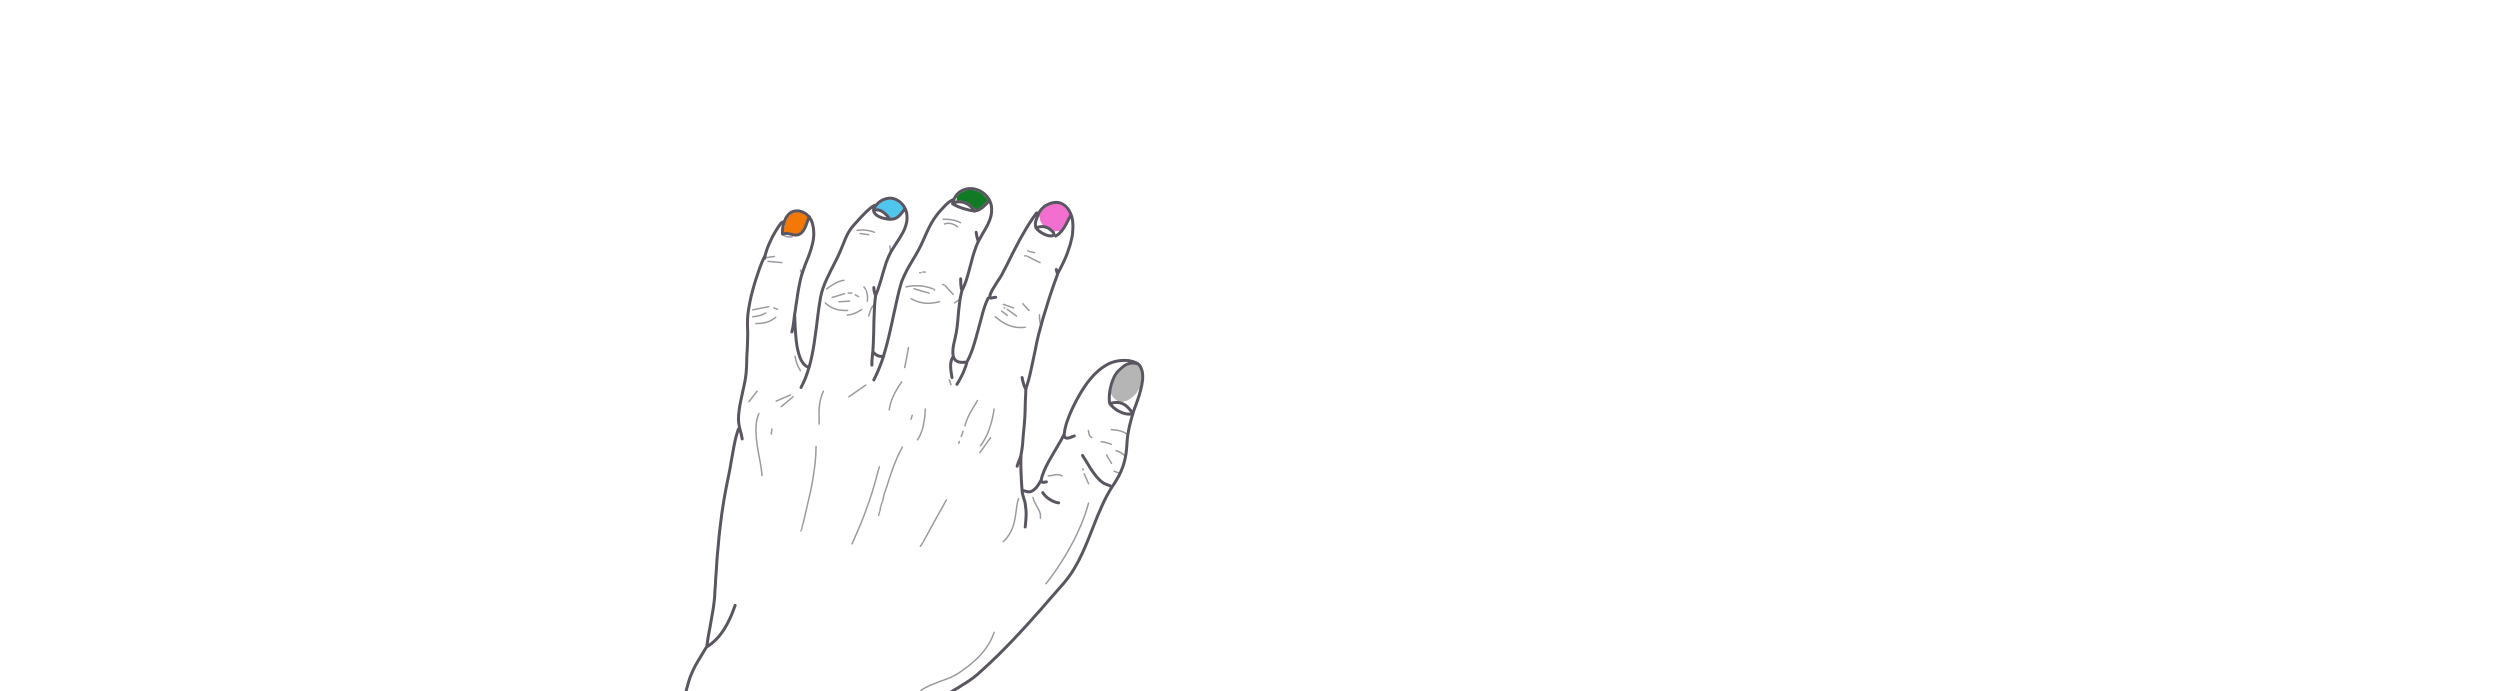
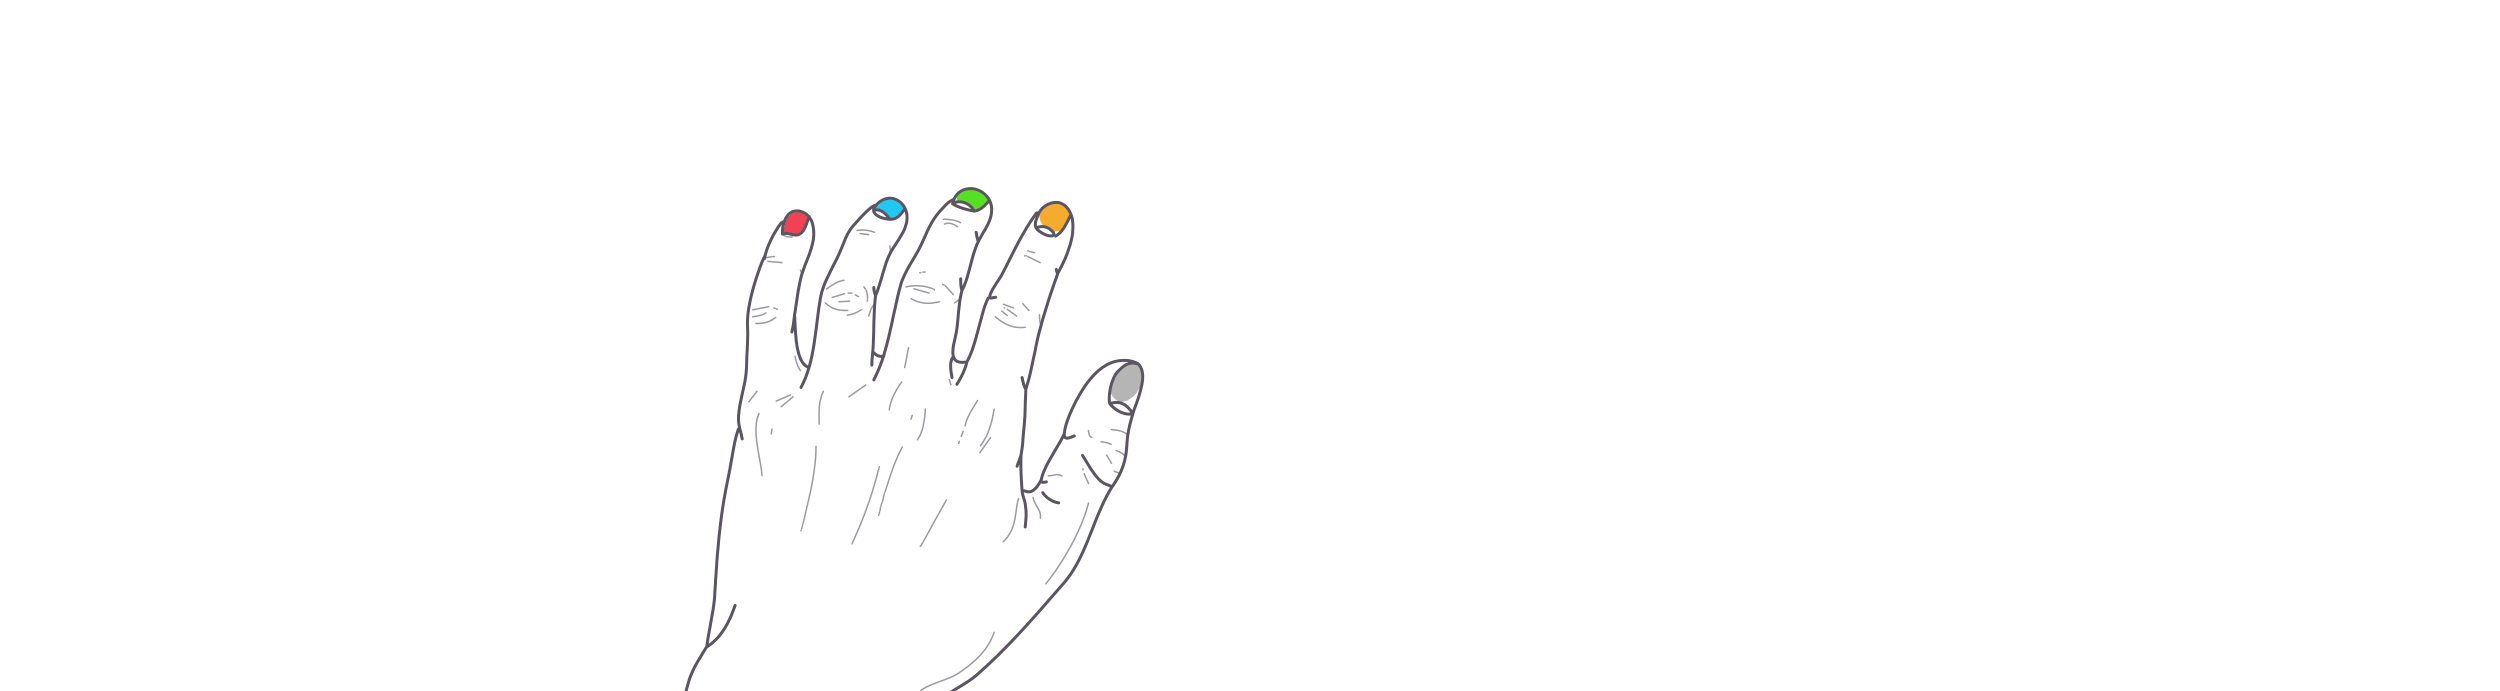
<svg xmlns="http://www.w3.org/2000/svg" viewBox="-400 -20 1666 460" data-side="left">
  <path class="hand-nail" data-finger="4" d="M353.7 222.8 L357.9 223.2 L358.9 224.2 L360.1 226.4 L360.7 229.0 L360.7 233.6 L360.1 237.2 L359.5 239.2 L358.9 239.4 L357.3 242.0 L355.1 244.4 L351.1 247.0 L348.5 247.6 L347.5 248.0 L344.7 247.4 L344.5 246.8 L343.3 246.2 L341.5 244.4 L340.7 242.8 L340.1 242.6 L340.5 239.4 L342.3 233.4 L344.7 229.0 L349.7 224.4 L351.9 223.2 Z" fill="#b5b5b5" />
-   <path class="hand-nail" data-finger="3" d="M302.1 115.7 L305.3 115.7 L308.7 117.3 L311.3 119.9 L312.9 122.9 L310.1 128.5 L307.3 132.9 L305.9 134.3 L305.7 133.9 L303.3 134.1 L302.7 134.5 L300.5 132.3 L298.1 130.9 L294.7 130.3 L294.7 129.7 L293.3 127.3 L292.7 124.3 L292.3 124.1 L293.7 121.1 L296.3 118.3 L299.9 116.3 Z" fill="#f26ecf" />
-   <path class="hand-nail" data-finger="2" d="M246.3 106.4 L249.9 106.8 L253.9 108.6 L257.7 112.2 L258.5 113.4 L254.1 117.8 L251.5 119.4 L249.9 119.8 L248.5 118.2 L245.7 115.6 L243.3 114.4 L240.9 113.8 L237.3 113.8 L237.7 112.4 L237.3 111.8 L237.5 111.2 L239.9 108.6 L243.7 106.8 Z" fill="#107a25" />
-   <path class="hand-nail" data-finger="1" d="M192.1 112.8 L195.1 113.0 L197.5 114.0 L201.3 117.4 L202.1 118.6 L199.5 122.4 L197.5 124.2 L195.5 125.2 L193.7 125.4 L189.7 121.2 L188.3 120.2 L186.7 119.4 L183.7 119.2 L183.3 118.8 L187.3 114.6 L189.7 113.4 Z" fill="#50c5ed" />
-   <path class="hand-nail" data-finger="0" d="M130.2 121.3 L132.4 121.3 L134.4 121.9 L137.0 123.5 L138.2 124.7 L138.2 125.3 L136.0 131.1 L134.6 133.5 L132.4 135.5 L131.4 135.9 L129.4 135.9 L125.4 134.9 L122.6 134.9 L122.2 134.5 L122.2 132.9 L123.4 127.9 L125.0 124.7 L127.8 122.1 Z" fill="#f27907" />
+   <path class="hand-nail" data-finger="3" d="M302.1 115.7 L305.3 115.7 L308.7 117.3 L311.3 119.9 L312.9 122.9 L310.1 128.5 L307.3 132.9 L305.9 134.3 L305.7 133.9 L303.3 134.1 L302.7 134.5 L300.5 132.3 L298.1 130.9 L294.7 130.3 L294.7 129.7 L293.3 127.3 L292.7 124.3 L292.3 124.1 L293.7 121.1 L296.3 118.3 L299.9 116.3 Z" fill="#f5ac2e" />
+   <path class="hand-nail" data-finger="2" d="M246.3 106.4 L249.9 106.8 L253.9 108.6 L257.7 112.2 L258.5 113.4 L254.1 117.8 L251.5 119.4 L249.9 119.8 L248.5 118.2 L245.7 115.6 L243.3 114.4 L240.9 113.8 L237.3 113.8 L237.7 112.4 L237.3 111.8 L237.5 111.2 L239.9 108.6 L243.7 106.8 Z" fill="#56e024" />
+   <path class="hand-nail" data-finger="1" d="M192.1 112.8 L195.1 113.0 L197.5 114.0 L201.3 117.4 L202.1 118.6 L199.5 122.4 L197.5 124.2 L195.5 125.2 L193.7 125.4 L189.7 121.2 L188.3 120.2 L186.7 119.4 L183.7 119.2 L183.3 118.8 L187.3 114.6 L189.7 113.4 Z" fill="#21c8f2" />
+   <path class="hand-nail" data-finger="0" d="M130.2 121.3 L132.4 121.3 L134.4 121.9 L137.0 123.5 L138.2 124.7 L138.2 125.3 L136.0 131.1 L134.6 133.5 L132.4 135.5 L131.4 135.9 L129.4 135.9 L125.4 134.9 L122.6 134.9 L122.2 134.5 L122.2 132.9 L123.4 127.9 L125.0 124.7 L127.8 122.1 Z" fill="#f04254" />
  <path class="hand-creases" d="M228.6 126.1 C228.6 126.1 230.3 126.0 232.6 126.3 C234.9 126.5 237.8 127.1 240.1 128.4 M229.4 129.3 C229.4 129.3 230.3 128.8 231.9 128.8 C233.4 128.7 235.6 129.2 238.1 131.1 M171.1 133.5 C173.2 133.3 175.1 133.2 177.0 133.4 C178.9 133.6 180.7 134.0 182.7 134.8 M173.2 135.6 L178.9 136.4 M121.5 136.0 C123.4 138.6 127.9 137.8 127.9 137.8 M193.0 143.9 L193.4 147.2 M284.9 147.2 L285.3 147.2 M286.1 147.6 L289.4 148.4 M282.8 150.5 L284.0 150.5 M110.3 151.7 L116.1 150.9 M284.9 150.9 L289.0 153.0 L293.1 155.0 M111.9 154.2 L116.5 154.6 L121.0 155.0 M133.4 160.0 L134.3 162.1 M215.0 161.3 L216.6 161.3 M212.9 161.7 L213.7 161.7 M150.9 172.5 C150.9 172.5 152.6 171.2 154.9 169.8 C156.0 169.1 157.3 168.4 158.6 167.8 C159.9 167.3 161.2 166.9 162.4 166.8 M228.2 169.5 L229.0 169.9 M203.8 171.2 C205.7 170.7 207.7 170.5 209.7 170.4 C211.7 170.4 213.8 170.5 215.8 170.8 C217.8 171.2 219.7 171.7 221.6 172.4 M229.8 170.3 L235.2 176.2 M175.7 171.2 L176.9 172.8 M209.1 172.4 L214.1 173.9 L219.1 175.3 M222.4 172.8 L222.8 173.3 M177.3 173.7 C177.3 173.7 178.7 177.5 177.9 180.7 M165.2 175.3 L167.7 175.3 M154.6 178.2 L158.7 177.0 L162.8 175.7 M170.0 176.5 L172.1 177.7 M207.1 179.0 C209.3 180.2 211.3 181.1 213.4 181.5 C215.4 182.0 217.4 182.2 219.6 182.1 C221.6 182.0 223.8 181.6 226.1 181.1 M236.1 181.9 L238.9 179.9 M159.1 181.1 L166.1 180.7 M150.0 181.9 C151.5 183.3 153.0 184.3 154.5 185.1 C156.1 185.8 157.7 186.3 159.3 186.6 C161.1 186.9 162.9 186.9 164.9 186.9 M281.6 182.4 L285.7 186.9 M268.7 182.8 L275.4 185.2 M178.9 190.6 C179.5 188.7 179.9 187.3 180.4 186.1 C180.9 184.9 181.5 184.1 182.3 183.2 M101.6 186.5 L107.0 185.4 L112.3 184.4 M115.7 185.2 L118.1 186.1 M174.2 186.3 C172.7 187.3 171.2 188.1 169.6 188.8 C168.1 189.4 166.5 189.8 164.7 190.0 M269.1 185.2 L269.5 185.2 M271.2 186.1 L277.4 190.6 M267.5 187.3 L271.2 190.2 M110.3 188.6 C108.9 189.4 107.5 190.0 106.1 190.3 C104.7 190.7 103.2 190.9 101.6 191.1 M292.7 189.8 C292.7 193.1 293.0 194.5 293.5 196.4 M263.3 191.1 C265.3 192.8 267.3 194.3 269.3 195.4 C271.4 196.6 273.6 197.4 275.9 197.9 C278.1 198.3 280.6 198.4 283.2 198.1 M116.9 191.5 C114.8 193.2 112.8 194.2 110.7 194.8 C108.6 195.4 106.3 195.6 103.7 195.6 M205.4 211.7 L204.2 218.3 L202.9 224.9 M129.8 217.4 C130.3 220.4 131.2 222.8 132.0 224.5 C132.8 226.1 133.4 227.0 133.4 227.0 M200.9 234.5 C199.6 236.2 198.4 238.1 197.3 240.1 C196.1 242.1 195.1 244.2 194.3 246.3 C193.5 248.5 192.9 250.8 192.6 253.1 M176.9 236.6 L171.3 240.5 L165.7 244.4 M104.5 240.7 L101.8 244.2 L99.1 247.7 M148.7 240.7 C147.6 243.1 146.9 245.5 146.4 247.9 C146.0 250.3 145.8 252.6 145.8 255.0 C145.8 257.4 145.8 259.9 145.9 262.6 M126.8 243.2 L122.1 245.2 L117.3 247.3 M128.5 244.4 L124.6 247.7 L120.6 251.0 M251.4 246.9 C250.3 248.7 249.2 250.5 248.1 252.4 C247.0 254.2 246.0 256.0 245.1 257.9 C244.3 259.8 243.5 261.7 243.1 263.8 M216.6 252.6 C216.6 252.6 216.6 254.1 216.4 256.3 C216.3 257.4 216.2 258.7 215.9 260.1 C215.7 261.5 215.4 263.0 215.1 264.5 C214.7 266.1 214.2 267.6 213.6 269.0 C213.0 270.5 212.3 271.9 211.4 273.1 M262.5 252.6 C262.1 254.9 261.7 257.1 261.2 259.3 C260.7 261.4 260.1 263.4 259.4 265.4 C258.8 267.4 258.0 269.4 257.0 271.3 C256.0 273.3 254.8 275.2 253.4 277.1 M105.7 255.6 C104.9 257.6 104.3 259.7 104.0 261.9 C103.8 264.1 103.7 266.4 103.8 268.8 C103.9 271.1 104.2 273.6 104.5 276.0 C104.8 278.4 105.3 280.8 105.7 283.2 C106.2 285.6 106.6 287.9 107.0 290.3 C107.3 292.6 107.7 294.8 107.8 296.9 M207.9 256.8 L207.1 259.3 M114.4 265.9 L114.0 269.2 M325.3 267.0 C325.7 269.0 325.7 270.6 327.6 271.6 M340.6 266.3 C343.5 266.5 345.4 266.8 346.9 267.3 C348.6 267.8 349.9 268.5 351.6 269.7 M241.8 267.4 L240.6 270.8 M260.1 271.7 L256.5 276.7 L253.0 281.6 M239.3 274.2 L238.9 275.4 M333.8 274.4 C333.8 274.4 337.0 274.5 340.5 276.1 M143.8 277.5 C143.8 280.0 143.7 282.5 143.5 285.0 C143.3 287.5 143.1 290.0 142.7 292.5 C142.4 294.9 142.0 297.4 141.6 299.9 C141.1 302.3 140.7 304.8 140.2 307.2 C139.6 309.7 139.1 312.1 138.5 314.6 C138.0 317.0 137.4 319.4 136.8 321.9 C136.2 324.3 135.7 326.8 135.1 329.2 M201.3 277.9 C200.3 279.8 199.3 281.8 198.4 283.7 C197.5 285.7 196.7 287.7 195.9 289.7 C195.2 291.7 194.4 293.7 193.7 295.8 C193.0 297.8 192.4 299.9 191.7 301.9 C191.0 304.0 190.4 306.0 189.7 308.1 M343.8 280.3 C347.4 281.4 348.1 282.6 350.2 284.1 M337.4 283.2 L340.7 288.8 M186.0 291.1 L186.0 291.6 M185.6 292.4 L185.6 292.8 M321.7 292.4 L321.7 293.2 M185.2 293.6 C184.6 296.1 184.0 298.5 183.3 300.9 C182.6 303.3 181.9 305.6 181.2 308.0 C180.5 310.3 179.7 312.7 178.9 315.0 C178.1 317.3 177.3 319.6 176.4 321.9 C175.5 324.2 174.6 326.5 173.7 328.8 C172.8 331.0 171.8 333.3 170.8 335.6 C169.8 337.9 168.8 340.1 167.8 342.4 M322.5 295.7 L325.4 302.3 M342.4 294.0 L346.4 295.5 M189.3 308.9 L188.1 314.3 M230.7 313.1 L226.9 320.0 L223.0 326.9 L219.2 333.9 L215.4 340.8 M187.6 315.1 L187.6 315.6 M187.2 316.4 L187.2 317.2 M186.8 318.0 L186.4 320.5 M186.0 321.3 L186.0 322.2 M185.6 323.0 L185.6 323.4 M134.7 330.0 L134.7 330.9 M134.3 331.7 L134.3 332.5 M325.4 315.3 C324.9 317.1 324.4 318.9 323.8 320.7 C323.2 322.5 322.6 324.3 321.9 326.0 C321.3 327.7 320.6 329.4 319.8 331.1 C319.1 332.8 318.4 334.4 317.6 336.0 C316.9 337.6 316.1 339.1 315.3 340.7 C314.5 342.2 313.7 343.6 312.9 345.1 C312.1 346.6 311.3 347.9 310.5 349.3 C309.7 350.6 308.9 351.9 308.2 353.1 C306.7 355.5 305.2 357.7 303.9 359.7 C302.6 361.6 301.4 363.3 300.3 364.7 C299.3 366.1 298.5 367.1 297.9 367.9 C297.3 368.6 297.0 369.0 297.0 369.0 M133.8 333.4 L133.8 333.8 M215.0 341.6 L213.3 344.1 M262.5 401.4 C261.7 403.7 260.7 405.9 259.6 408.0 C258.4 410.1 257.1 412.1 255.6 413.9 C254.1 415.8 252.5 417.5 250.8 419.1 C249.0 420.8 247.2 422.4 245.3 423.9 C243.3 425.4 241.3 426.8 239.2 428.3 C237.3 429.6 235.2 430.6 233.1 431.6 C230.9 432.5 228.7 433.3 226.4 434.1 C224.2 434.9 222.0 435.8 219.8 436.7 C217.7 437.6 215.6 438.7 213.7 440.0 M208.7 444.2 C208.7 444.2 208.5 444.6 208.0 445.4 C207.5 446.1 206.8 447.2 206.0 448.6 C205.1 450.0 204.1 451.7 202.9 453.6 C201.8 455.5 200.5 457.6 199.1 460.0 C198.4 461.1 197.8 462.4 197.0 463.6 C196.3 464.9 195.6 466.1 194.9 467.5 C194.2 468.8 193.4 470.1 192.7 471.5 C191.9 472.9 191.2 474.3 190.4 475.7 C189.7 477.1 188.9 478.6 188.2 480.1 C187.4 481.5 186.7 482.9 186.0 484.4 C185.3 485.9 184.6 487.3 183.9 488.8 C183.3 490.2 182.6 491.6 182.0 493.1 C181.3 494.6 180.8 496.0 180.2 497.4 C179.6 498.9 179.1 500.3 178.5 501.6 C178.0 503.0 177.6 504.4 177.1 505.7 C176.7 507.0 176.3 508.3 176.0 509.5 M298.6 297.1 C300.4 297.1 301.9 296.6 303.4 296.4 C304.8 296.2 306.2 296.2 307.7 297.2 M278.8 312.3 C278.2 313.8 277.9 315.5 277.6 317.3 C277.3 319.1 277.1 321.0 276.8 323.0 C276.5 325.0 276.2 327.0 275.6 329.1 C275.0 331.1 274.3 333.2 273.1 335.2 C272.0 337.2 270.5 339.1 268.6 341.0 M288.4 311.5 C288.9 314.2 290.4 316.3 291.5 318.4 C292.7 320.4 293.7 322.5 293.3 325.3 M232.6 233.1 L233.7 236.4" fill="none" stroke="#5a5560" stroke-opacity="0.6" stroke-width="1" stroke-linecap="round" stroke-linejoin="round" />
  <path class="hand-lines" d="M234.8 115.8 C236.8 117.1 239.3 118.1 241.8 118.9 C244.3 119.7 246.9 120.3 249.3 120.7 C248.4 119.0 247.1 117.5 245.4 116.4 C243.8 115.3 241.9 114.6 240.1 114.5 C238.2 114.3 236.3 114.7 234.8 115.8 C235.4 113.2 236.4 111.1 237.9 109.4 C239.3 107.8 241.3 106.6 243.9 106.0 C246.4 105.4 249.0 105.6 251.3 106.5 C253.7 107.3 255.8 108.8 257.5 110.7 C259.1 112.5 260.3 114.9 260.7 117.4 C261.0 119.7 260.8 121.8 260.4 123.8 C259.9 125.9 259.1 127.9 258.2 129.8 C257.2 131.7 256.1 133.6 255.0 135.4 C253.9 137.3 252.9 139.1 251.9 141.0 C251.0 142.8 250.2 144.9 249.5 147.1 C248.7 149.3 248.1 151.6 247.5 153.9 C246.8 156.3 246.2 158.7 245.6 161.0 C245.0 163.3 244.3 165.6 243.6 167.7 C242.8 169.9 242.0 171.9 241.0 173.7 C240.4 171.4 240.2 169.7 240.2 165.8 M182.3 233.2 C183.3 231.2 184.3 229.1 185.2 227.0 C186.1 224.8 187.0 222.6 187.8 220.3 C188.5 218.1 189.3 215.8 189.9 213.4 C190.6 211.1 191.2 208.7 191.8 206.3 C192.4 203.9 193.0 201.5 193.5 199.0 C194.1 196.6 194.6 194.2 195.1 191.7 C195.6 189.3 196.1 186.9 196.7 184.5 C197.2 182.1 197.7 179.7 198.3 177.3 C198.9 174.9 199.4 172.6 200.1 170.3 C200.7 167.9 201.7 165.5 202.8 163.2 C203.8 160.9 205.1 158.7 206.4 156.4 C207.7 154.2 209.0 152.0 210.3 149.8 C211.6 147.6 212.8 145.4 213.9 143.1 C214.8 141.0 215.7 139.0 216.6 137.1 C217.5 135.1 218.3 133.2 219.3 131.3 C220.2 129.5 221.3 127.7 222.4 125.9 C223.6 124.1 224.9 122.4 226.4 120.7 C228.2 118.8 229.4 117.4 230.4 116.4 C231.5 115.4 232.3 114.7 233.1 114.2 L235.9 112.6 M259.2 113.7 C258.0 115.1 256.6 116.7 255.0 118.0 C253.4 119.4 251.5 120.4 249.3 120.7 M263.5 178.1 C261.8 178.1 259.4 179.6 259.6 177.6 C259.7 176.4 260.4 174.8 261.3 173.1 C262.3 171.4 263.5 169.5 264.6 167.8 C265.8 166.1 266.8 164.5 267.5 163.3 C268.7 161.0 269.9 158.7 271.1 156.3 C271.7 155.1 272.3 153.9 272.9 152.7 C273.5 151.5 274.1 150.3 274.7 149.1 C275.3 147.9 275.9 146.8 276.5 145.6 C277.1 144.3 277.8 143.2 278.4 142.0 C279.0 140.8 279.6 139.6 280.3 138.5 C280.9 137.3 281.6 136.2 282.3 135.0 C283.6 132.7 284.9 130.4 286.4 128.2 C287.8 126.0 289.3 123.9 290.8 121.9 L292.3 122.0 C293.0 120.6 294.2 119.1 295.6 117.9 C297.1 116.8 298.9 115.8 300.8 115.3 C302.7 114.8 304.7 114.7 306.6 115.3 C308.5 116.0 310.4 117.3 311.9 119.5 C313.2 121.4 314.1 123.6 314.6 125.9 C315.0 128.3 315.1 130.8 314.9 133.4 C314.9 134.7 314.7 136.0 314.5 137.3 C314.3 138.7 313.9 140.0 313.6 141.3 C313.3 142.7 312.9 144.0 312.4 145.3 C312.0 146.6 311.6 147.9 311.1 149.2 C310.1 151.7 309.0 154.2 307.9 156.4 C306.8 158.7 305.7 160.7 304.7 162.5 L303.9 159.6 M133.8 238.2 C135.0 236.0 136.0 233.8 136.9 231.5 C137.8 229.2 138.6 226.8 139.3 224.3 C140.0 221.9 140.6 219.4 141.1 216.9 C141.6 214.3 142.1 211.8 142.5 209.2 C142.9 206.6 143.3 203.9 143.6 201.3 C144.0 198.7 144.3 196.1 144.6 193.5 C144.9 190.9 145.3 188.3 145.6 185.8 C146.0 183.2 146.4 180.7 146.8 178.2 C147.2 176.1 147.8 173.9 148.5 171.9 C149.2 169.8 150.1 167.8 151.0 165.8 C151.9 163.8 152.9 161.8 153.9 159.8 C154.9 157.9 155.9 155.9 156.9 153.9 C157.9 152.0 158.8 150.0 159.7 148.0 C160.6 146.0 161.3 144.0 162.2 142.0 C163.0 139.9 163.8 137.9 164.8 136.0 C165.8 134.1 167.0 132.3 168.4 130.7 C169.2 129.8 170.0 128.8 171.0 127.8 C171.9 126.7 172.9 125.7 173.9 124.6 C174.9 123.5 176.0 122.4 177.0 121.4 C178.0 120.4 179.0 119.6 179.9 118.8 C181.7 117.3 183.1 116.5 183.9 116.8 M202.9 119.1 C202.1 120.3 201.1 121.8 199.9 123.1 C198.7 124.4 197.3 125.5 195.5 125.9 C194.1 126.2 192.1 126.2 189.9 125.7 C187.8 125.3 185.7 124.5 184.2 123.4 C182.7 122.3 181.8 120.8 182.3 119.1 C183.3 117.4 184.4 116.0 185.8 114.8 C187.2 113.7 188.8 112.8 191.0 112.3 C193.2 111.8 195.4 112.1 197.4 113.1 C199.3 114.0 201.0 115.6 202.3 117.4 C203.5 119.3 204.3 121.4 204.4 123.6 C204.6 126.0 204.3 128.2 203.6 130.3 C203.0 132.5 202.0 134.5 200.8 136.5 C199.7 138.5 198.4 140.4 197.2 142.3 C195.9 144.2 194.7 146.1 193.6 148.0 C192.5 150.1 191.5 152.4 190.6 154.8 C189.8 157.2 189.0 159.8 188.3 162.3 C187.9 163.6 187.5 164.9 187.2 166.2 C186.8 167.5 186.4 168.8 186.0 170.0 C185.3 172.4 184.5 174.8 183.5 176.9 C182.9 175.4 182.4 174.2 182.3 171.6 M139.3 124.4 C138.4 126.2 137.8 128.5 136.9 130.7 C136.0 132.9 134.8 134.9 132.9 136.0 C131.0 137.1 129.2 136.6 127.3 136.1 C125.5 135.7 123.6 135.1 121.5 136.0 C121.3 134.1 121.5 132.3 121.8 130.6 C122.2 128.9 122.8 127.3 123.5 125.7 C125.0 122.8 127.1 121.2 129.4 120.7 C131.7 120.2 134.2 120.7 136.4 122.1 C138.5 123.4 140.3 125.5 141.2 128.2 C141.9 130.7 142.3 133.1 142.3 135.5 C142.3 137.9 142.0 140.3 141.4 142.6 C140.9 144.9 140.1 147.3 139.3 149.6 C138.4 151.9 137.5 154.2 136.6 156.4 C135.8 158.7 134.9 161.0 134.2 163.3 C133.6 165.4 133.1 167.6 132.7 169.8 C132.2 172.0 131.9 174.2 131.5 176.5 C131.2 178.7 130.9 181.0 130.5 183.2 C130.2 185.5 129.9 187.7 129.5 189.8 C129.2 192.1 129.0 193.8 128.8 195.4 C128.6 197.1 128.3 198.8 127.7 201.2 M182.2 120.3 C184.5 119.4 186.7 120.0 188.5 121.3 C190.3 122.6 191.9 124.5 193.1 126.2 M292.3 122.0 C291.8 123.4 290.9 125.1 290.4 126.8 C289.9 128.5 289.7 130.2 290.4 131.8 C291.1 133.1 293.3 134.8 295.7 136.0 C298.0 137.1 300.6 137.7 301.9 136.8 C303.6 135.6 300.0 132.9 298.9 132.2 C297.3 131.3 295.8 131.0 294.4 131.0 C293.0 131.0 291.8 131.4 290.4 131.8 M313.4 123.6 C312.6 125.1 311.8 126.8 310.9 128.5 C310.0 130.2 309.0 132.0 307.8 133.5 C306.6 135.0 305.2 136.4 303.5 137.3 M122.7 127.6 C122.5 127.9 121.0 127.9 120.3 128.9 C119.1 130.5 117.9 132.3 116.8 134.2 C115.6 136.1 114.6 138.1 113.6 140.2 C112.6 142.3 111.7 144.3 111.0 146.4 C110.3 148.4 109.8 150.4 109.5 152.2 L109.5 150.9 M250.5 134.8 C250.9 137.6 251.3 138.9 251.8 140.6 M109.1 151.7 C108.1 153.8 107.2 156.1 106.3 158.5 C105.5 160.8 104.6 163.4 103.8 165.9 C103.4 167.2 103.0 168.5 102.6 169.8 C102.2 171.1 101.8 172.4 101.5 173.7 C100.8 176.3 100.2 178.9 99.7 181.4 C99.2 183.9 98.8 186.3 98.5 188.6 C98.2 191.3 98.1 193.5 98.1 195.8 C98.1 198.0 98.2 200.1 98.3 202.6 C98.3 204.7 98.2 207.0 98.1 209.5 C98.0 212.0 97.9 214.7 97.7 217.2 C97.6 219.8 97.5 222.3 97.5 224.5 C97.4 226.8 97.2 229.0 96.9 231.2 C96.6 233.3 96.2 235.5 95.7 237.6 C95.3 239.7 94.8 241.8 94.3 244.0 C93.8 246.1 93.4 248.2 93.0 250.3 C92.7 252.5 92.4 254.6 92.2 256.8 C92.0 259.1 92.1 260.9 92.4 262.6 C92.6 264.2 93.0 265.6 93.4 267.2 C93.8 268.8 94.3 270.4 94.6 272.5 M304.7 162.9 C303.8 165.3 303.0 167.7 302.1 170.1 C301.3 172.6 300.4 175.0 299.6 177.5 C298.8 180.0 298.0 182.4 297.3 184.9 C296.5 187.4 295.7 189.9 295.0 192.3 C294.3 194.8 293.6 197.3 293.0 199.7 C292.4 201.7 291.9 203.8 291.4 206.0 C290.9 208.2 290.4 210.5 290.0 212.8 C289.5 215.1 289.0 217.5 288.5 219.8 C288.0 222.2 287.5 224.5 287.0 226.8 C286.5 229.1 286.0 231.3 285.4 233.4 C284.8 235.5 284.2 237.6 283.6 239.4 C283.0 238.3 282.6 237.4 282.2 236.2 C281.9 235.0 281.5 233.6 281.1 231.6 M241.0 173.7 C240.4 176.0 240.0 178.3 239.6 180.6 C239.3 182.9 239.1 185.2 238.8 187.5 C238.6 189.8 238.4 192.1 238.2 194.4 C238.0 196.7 237.7 199.0 237.3 201.4 C237.0 203.0 236.6 204.8 236.2 206.6 C235.7 208.5 235.3 210.4 235.1 212.2 C234.9 214.0 234.9 215.8 235.3 217.5 C235.9 219.7 237.2 220.8 238.9 221.2 C240.5 221.6 242.5 221.5 244.3 221.3 C244.0 222.8 243.5 224.4 242.8 226.1 C242.2 227.8 241.4 229.5 240.5 231.2 C239.6 232.9 238.7 234.6 237.7 236.1 M183.5 176.9 C183.2 179.2 183.0 181.5 182.8 183.9 C182.7 186.2 182.6 188.5 182.5 190.9 C182.4 193.3 182.3 195.6 182.3 198.0 C182.3 200.4 182.2 202.7 182.1 205.1 C182.1 207.5 181.9 209.8 181.8 212.1 C181.7 214.1 181.5 215.8 181.3 217.6 C181.1 219.3 181.0 221.1 181.0 223.3 M258.5 178.7 C257.7 180.3 256.9 182.1 256.2 184.2 C255.5 186.3 254.8 188.6 254.2 191.1 C253.5 193.6 252.8 196.2 252.1 198.8 C251.8 200.2 251.4 201.5 251.0 202.8 C250.7 204.2 250.3 205.5 249.9 206.8 C249.6 208.1 249.1 209.4 248.7 210.7 C248.3 212.0 247.9 213.3 247.4 214.5 C246.5 216.9 245.5 219.2 244.3 221.3 M129.5 189.8 C129.6 191.1 129.7 192.4 129.7 193.8 C129.8 195.1 129.8 196.6 129.9 198.0 C130.0 199.4 130.1 200.9 130.2 202.4 C130.3 203.9 130.4 205.4 130.6 206.9 C130.8 208.3 131.0 209.8 131.2 211.2 C131.5 212.5 131.8 213.8 132.1 215.1 C132.8 217.6 133.6 219.8 134.8 221.5 C135.9 223.2 137.4 224.4 139.2 224.9 M181.8 214.6 C184.1 217.1 185.9 217.7 188.9 217.5 M235.3 217.5 C233.8 219.7 233.4 221.9 233.5 224.2 C233.5 226.6 234.0 229.0 234.4 231.6 M315.9 270.5 C314.4 271.1 312.6 271.9 311.3 272.0 C310.0 272.0 309.1 271.4 309.2 269.2 C309.4 267.2 309.8 265.0 310.5 262.7 C311.2 260.4 312.1 258.1 313.0 255.9 C313.9 253.7 314.9 251.6 315.8 249.8 C316.8 247.8 317.8 245.8 319.0 243.8 C320.1 241.8 321.4 239.7 322.7 237.8 C324.0 235.8 325.4 233.9 327.0 232.1 C328.5 230.3 330.1 228.6 331.9 227.1 C333.6 225.6 335.4 224.3 337.4 223.2 C339.6 221.9 342.0 221.1 344.5 220.6 C347.0 220.1 349.6 220.1 352.0 220.3 C354.4 220.7 356.6 221.3 358.5 222.5 C355.0 221.6 352.6 222.0 350.7 222.9 C348.8 223.8 347.3 225.3 345.7 226.8 C344.0 228.3 342.6 230.6 341.6 233.2 C341.1 234.5 340.6 235.9 340.3 237.3 C339.9 238.7 339.6 240.2 339.5 241.5 C339.1 244.3 339.1 247.0 339.5 248.9 M358.5 222.5 C359.8 223.8 360.6 225.4 361.1 227.3 C361.5 229.1 361.6 231.2 361.4 233.3 C361.2 235.4 360.7 237.7 360.1 240.0 C359.6 242.2 358.8 244.5 358.1 246.6 C357.4 248.8 356.6 250.8 355.9 252.6 C355.1 254.9 354.4 257.4 353.7 260.0 C353.4 261.3 353.0 262.6 352.7 263.9 C352.4 265.2 352.1 266.5 351.9 267.8 C351.5 270.4 351.1 273.0 351.0 275.4 C350.9 276.8 350.9 278.2 350.7 279.5 C350.6 280.9 350.4 282.1 350.2 283.4 C349.8 285.9 349.2 288.3 348.4 290.6 C347.6 293.0 346.6 295.3 345.4 297.5 C344.8 298.6 344.1 299.8 343.4 300.9 C342.7 302.1 341.9 303.3 341.1 304.4 C339.4 303.5 338.1 303.2 336.8 302.6 C335.5 302.1 334.2 301.3 332.3 299.4 C330.8 297.9 329.6 296.3 328.4 294.6 C327.2 293.0 326.1 291.2 325.0 289.3 C323.9 287.5 322.7 285.5 321.4 283.5 M283.6 239.4 C283.6 241.4 283.5 243.2 283.4 245.1 C283.3 247.1 283.2 249.0 283.2 251.0 C283.2 253.1 283.1 255.2 283.0 257.4 C282.9 259.5 282.7 261.6 282.5 263.8 C282.3 265.9 282.1 268.0 281.9 270.0 C281.7 272.1 281.6 274.4 281.4 276.7 C281.1 279.0 280.8 281.2 280.4 283.3 C279.7 286.2 278.5 288.0 277.8 290.7 M339.5 248.9 C341.4 248.4 343.1 248.1 344.9 248.2 C346.6 248.3 348.2 248.9 349.9 250.0 C351.5 251.2 353.2 253.0 355.0 255.6 C353.6 256.1 351.8 256.1 349.9 255.7 C348.1 255.3 346.1 254.4 344.3 253.3 C342.5 252.1 340.8 250.6 339.5 248.9 M92.1 265.9 C91.5 267.5 91.0 269.3 90.4 271.4 C89.9 273.5 89.4 275.7 89.0 278.0 C88.5 280.4 88.1 282.8 87.7 285.2 C87.3 287.6 86.8 289.9 86.5 292.1 C86.1 294.3 85.7 296.4 85.3 298.2 C85.0 299.5 84.7 300.8 84.5 302.1 C84.2 303.4 84.0 304.8 83.7 306.1 C83.2 308.7 82.8 311.3 82.3 313.9 C81.9 316.5 81.5 319.1 81.1 321.7 C80.8 324.3 80.4 326.9 80.1 329.5 C79.8 332.1 79.5 334.7 79.2 337.3 C79.0 339.9 78.7 342.5 78.5 345.1 C78.2 347.7 78.0 350.3 77.8 352.9 C77.6 355.6 77.4 358.2 77.3 360.8 C77.2 362.1 77.1 363.4 77.0 364.8 C76.9 366.1 76.8 367.4 76.8 368.8 C76.7 370.1 76.6 371.4 76.5 372.8 C76.4 374.1 76.3 375.4 76.3 376.8 C76.2 378.8 75.9 381.0 75.6 383.4 C75.3 385.8 74.9 388.2 74.4 390.7 C74.0 393.3 73.5 395.8 73.1 398.2 C72.6 400.6 72.2 403.0 71.8 405.2 C71.5 407.4 71.2 409.4 71.0 411.1 C72.4 410.2 73.8 409.2 75.1 408.1 C76.4 406.9 77.8 405.6 79.1 404.1 C80.4 402.5 81.6 400.8 82.9 398.8 C84.1 396.8 85.3 394.6 86.5 392.0 C87.1 390.7 87.7 389.4 88.2 387.9 C88.8 386.5 89.3 385.0 89.9 383.4 M309.2 269.2 C308.5 270.8 307.5 272.7 306.3 274.7 C305.2 276.7 303.9 278.8 302.6 281.0 C301.3 283.2 300.0 285.4 298.8 287.6 C297.6 289.8 296.5 292.0 295.7 294.0 C294.8 296.1 294.2 298.0 293.9 299.8 C293.6 302.0 295.7 301.5 297.3 301.1 M280.4 283.3 C280.3 285.6 280.3 288.2 280.3 290.9 C280.4 292.3 280.4 293.7 280.4 295.1 C280.5 296.5 280.6 297.9 280.6 299.3 C280.8 302.0 280.9 304.6 281.1 306.9 C281.2 308.7 281.7 310.2 282.1 311.7 C282.6 313.2 283.1 314.6 283.3 316.4 C283.7 319.1 283.9 321.4 283.8 323.8 C283.7 326.1 283.5 328.4 283.2 331.2 M341.1 304.4 C339.8 306.4 338.7 308.4 337.5 310.6 C336.4 312.6 335.4 314.8 334.4 317.0 C333.4 319.2 332.4 321.4 331.5 323.6 C330.6 325.9 329.6 328.2 328.8 330.4 C327.9 332.7 327.0 335.0 326.1 337.2 C325.2 339.5 324.3 341.8 323.3 344.0 C322.4 346.2 321.4 348.4 320.3 350.6 C319.3 352.7 318.2 354.9 317.0 356.9 C315.9 359.0 314.6 361.0 313.3 362.9 C311.9 364.9 310.5 366.7 309.0 368.5 C307.3 370.4 305.6 372.3 304.0 374.2 C302.3 376.1 300.7 378.0 299.0 379.9 C297.3 381.8 295.6 383.8 294.0 385.7 C292.3 387.6 290.6 389.5 288.9 391.4 C287.2 393.3 285.5 395.2 283.8 397.1 C282.0 399.0 280.3 400.9 278.6 402.7 C276.8 404.6 275.1 406.5 273.3 408.3 C271.5 410.1 269.8 412.0 267.9 413.8 C266.2 415.6 264.4 417.4 262.5 419.1 C260.7 420.9 258.9 422.6 257.0 424.3 C255.1 426.1 253.3 427.7 251.4 429.4 C249.6 431.0 247.6 432.4 245.6 433.8 C243.5 435.2 241.4 436.5 239.3 437.8 C237.1 439.1 235.0 440.4 232.8 441.7 C230.7 443.0 228.6 444.4 226.6 445.8 C224.6 447.2 222.7 448.7 220.9 450.4 C219.2 452.0 217.6 453.8 216.2 455.8 C214.8 457.7 213.4 459.7 212.2 461.8 C210.9 463.8 209.7 465.9 208.5 467.9 C207.3 470.0 206.2 472.1 205.1 474.3 C204.0 476.4 203.0 478.6 201.9 480.8 C200.9 482.9 200.0 485.1 199.0 487.4 C198.1 489.6 197.2 491.8 196.3 494.0 C195.4 496.3 194.5 498.5 193.7 500.8 C192.8 503.0 192.0 505.3 191.2 507.5 C190.4 509.6 189.5 512.1 188.6 514.6 C187.7 517.1 186.8 519.6 185.9 521.9 C185.1 524.2 184.4 526.2 183.9 527.8 M281.6 306.9 C282.6 307.0 283.6 307.5 284.7 307.7 C285.9 307.9 287.1 307.8 288.6 306.7 C289.4 306.1 290.2 305.4 291.1 304.3 C291.9 303.1 292.9 301.7 293.9 299.8 M294.9 308.3 C294.9 308.3 295.8 309.8 297.6 311.4 C298.5 312.1 299.6 312.9 300.9 313.6 C302.2 314.3 303.8 314.9 305.5 315.1 M70.6 411.5 C69.3 413.7 68.0 415.7 66.8 417.8 C65.5 419.9 64.3 421.9 63.1 424.1 C62.0 426.3 61.0 428.5 60.0 431.0 C59.2 433.1 58.6 435.4 58.0 437.6 C57.3 439.9 56.8 442.1 56.3 444.4 C55.7 446.6 55.2 448.9 54.6 451.2 C54.0 453.4 53.4 455.6 52.6 457.9 C51.8 460.0 51.0 462.2 50.2 464.3 C49.3 466.5 48.4 468.6 47.5 470.8 C46.6 472.9 45.6 475.0 44.6 477.1 C43.7 479.2 42.7 481.4 41.7 483.4 C40.7 485.5 39.6 487.6 38.6 489.7 C37.6 491.8 36.5 493.8 35.5 495.9 C34.7 497.6 33.7 499.6 32.5 501.8 C31.4 504.0 30.2 506.5 29.0 508.9 C28.4 510.1 27.7 511.4 27.1 512.6 C26.5 513.9 25.9 515.1 25.3 516.3 C24.1 518.7 23.0 520.9 22.1 522.9 C21.1 524.9 20.3 526.5 19.7 527.8" fill="none" stroke="#5a5560" stroke-width="2" stroke-linecap="round" stroke-linejoin="round" data-source="rows" />
</svg>
